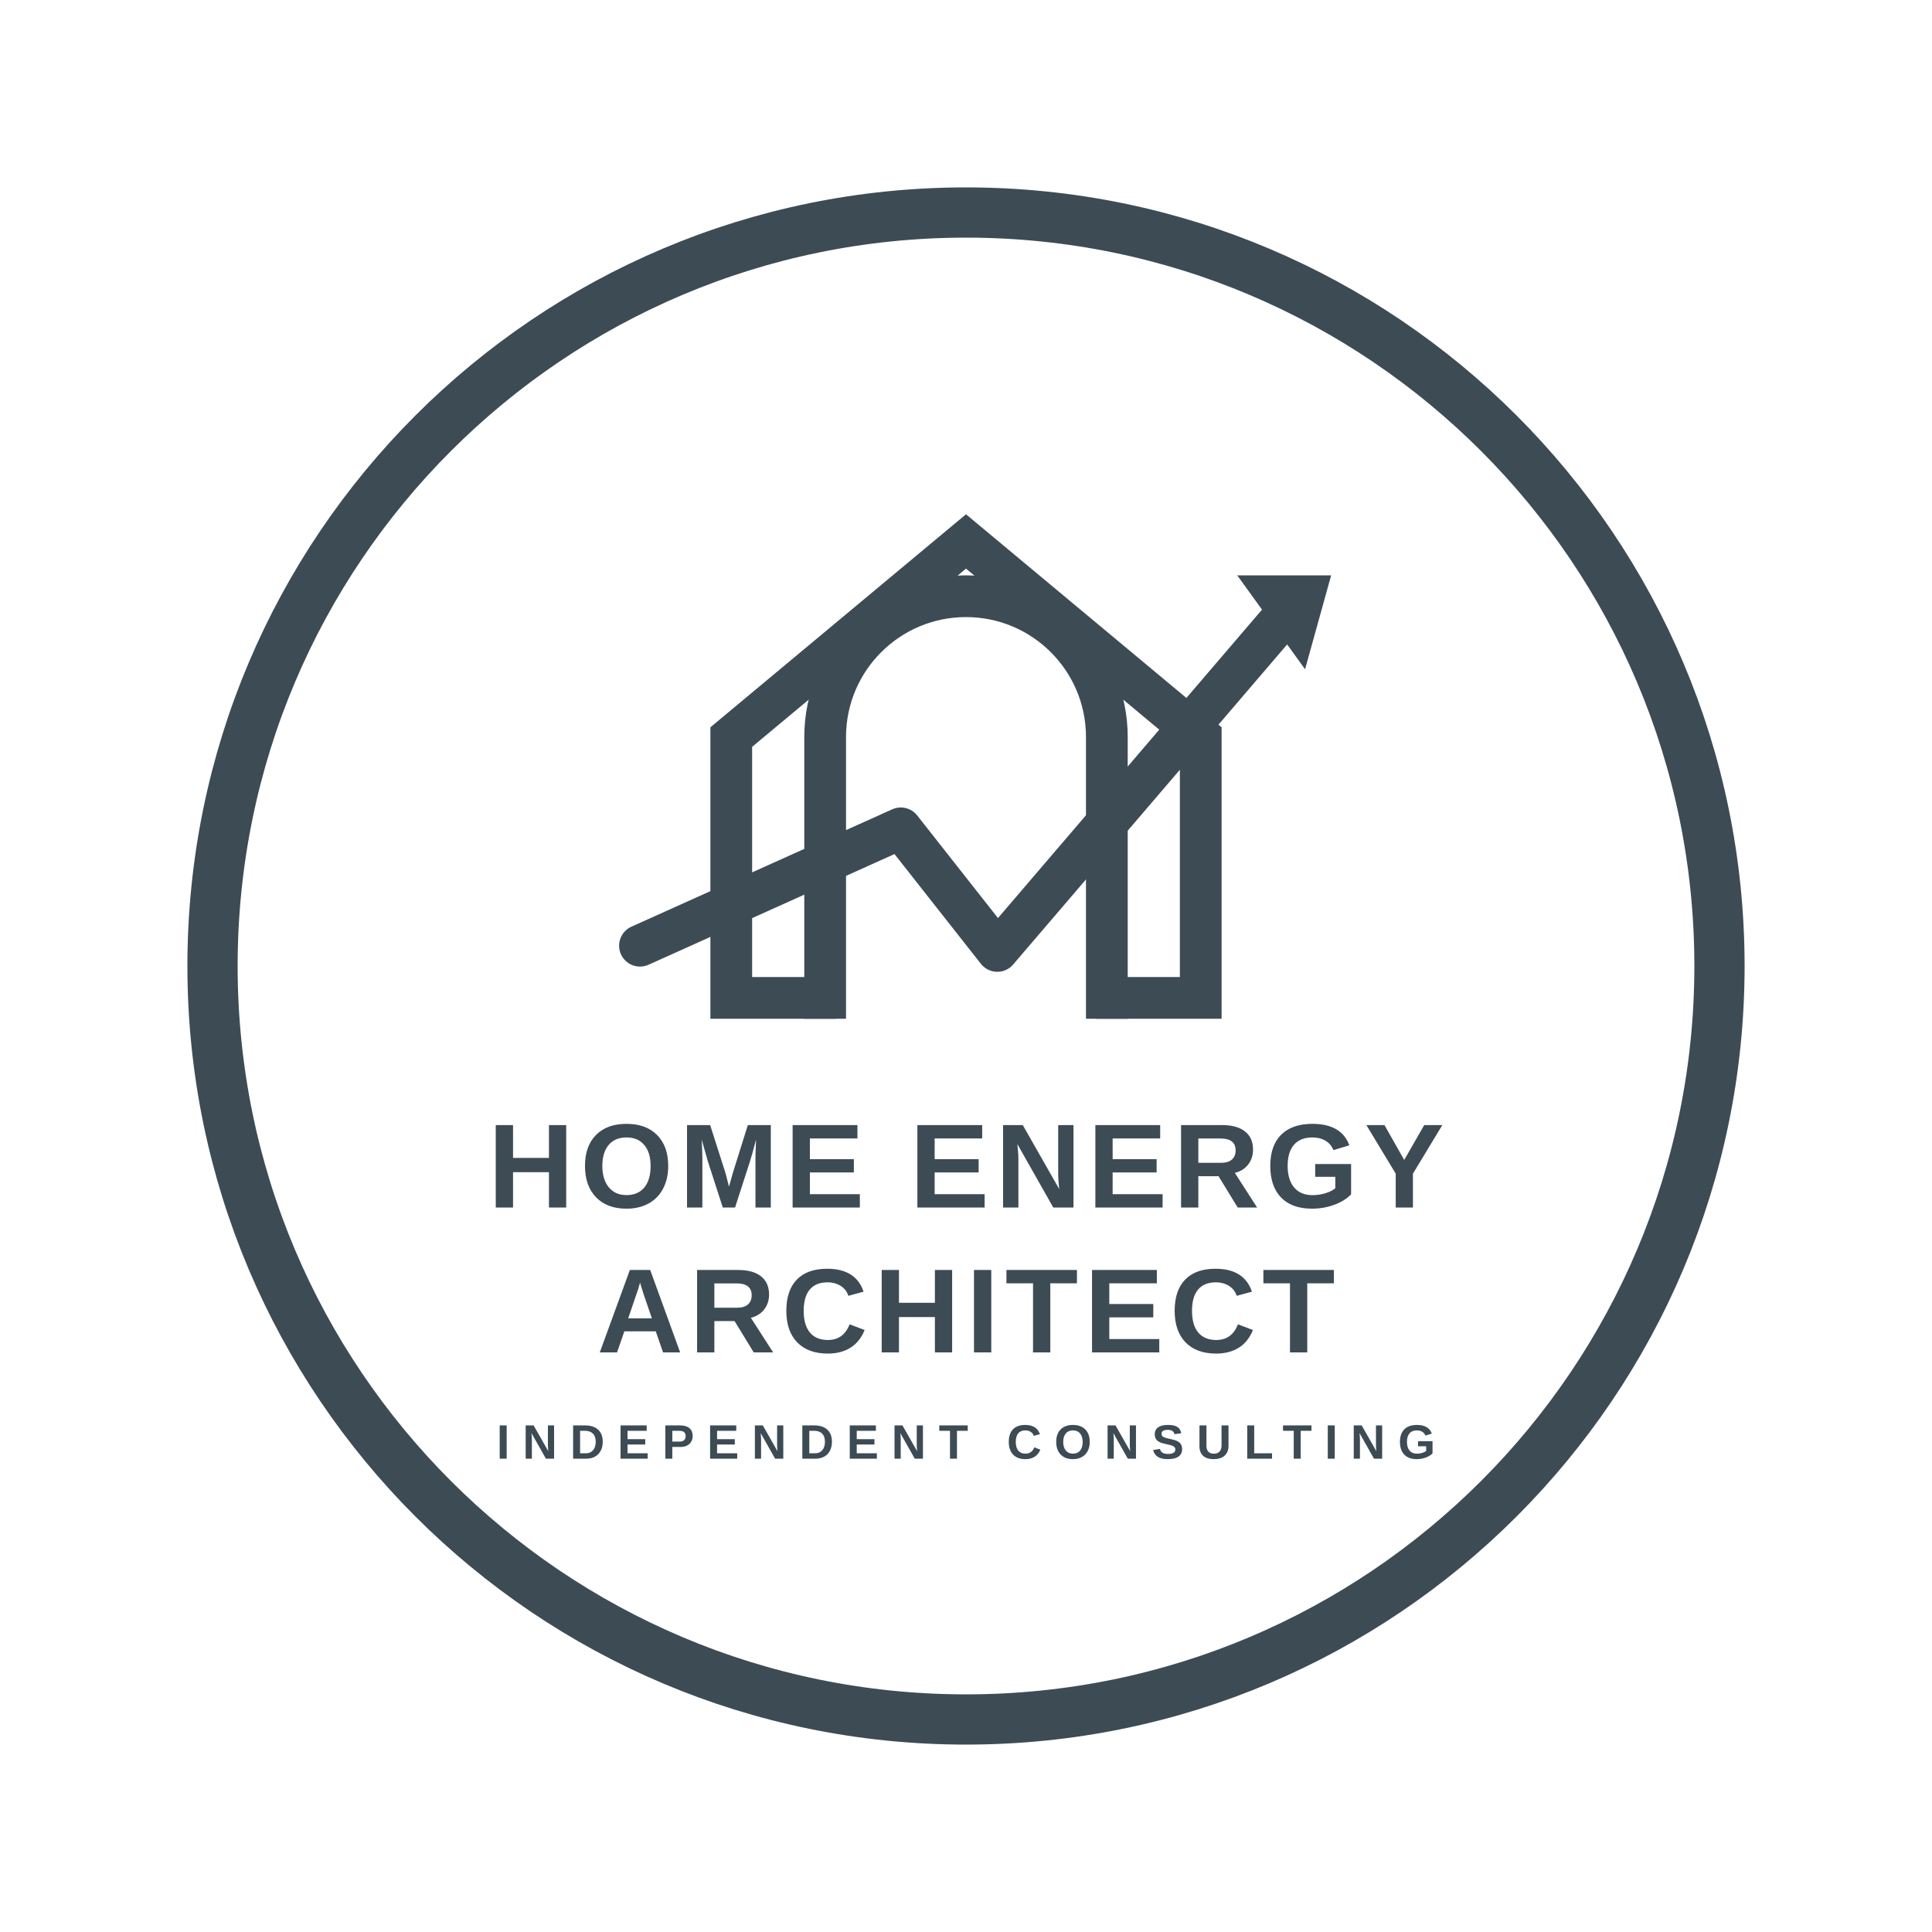
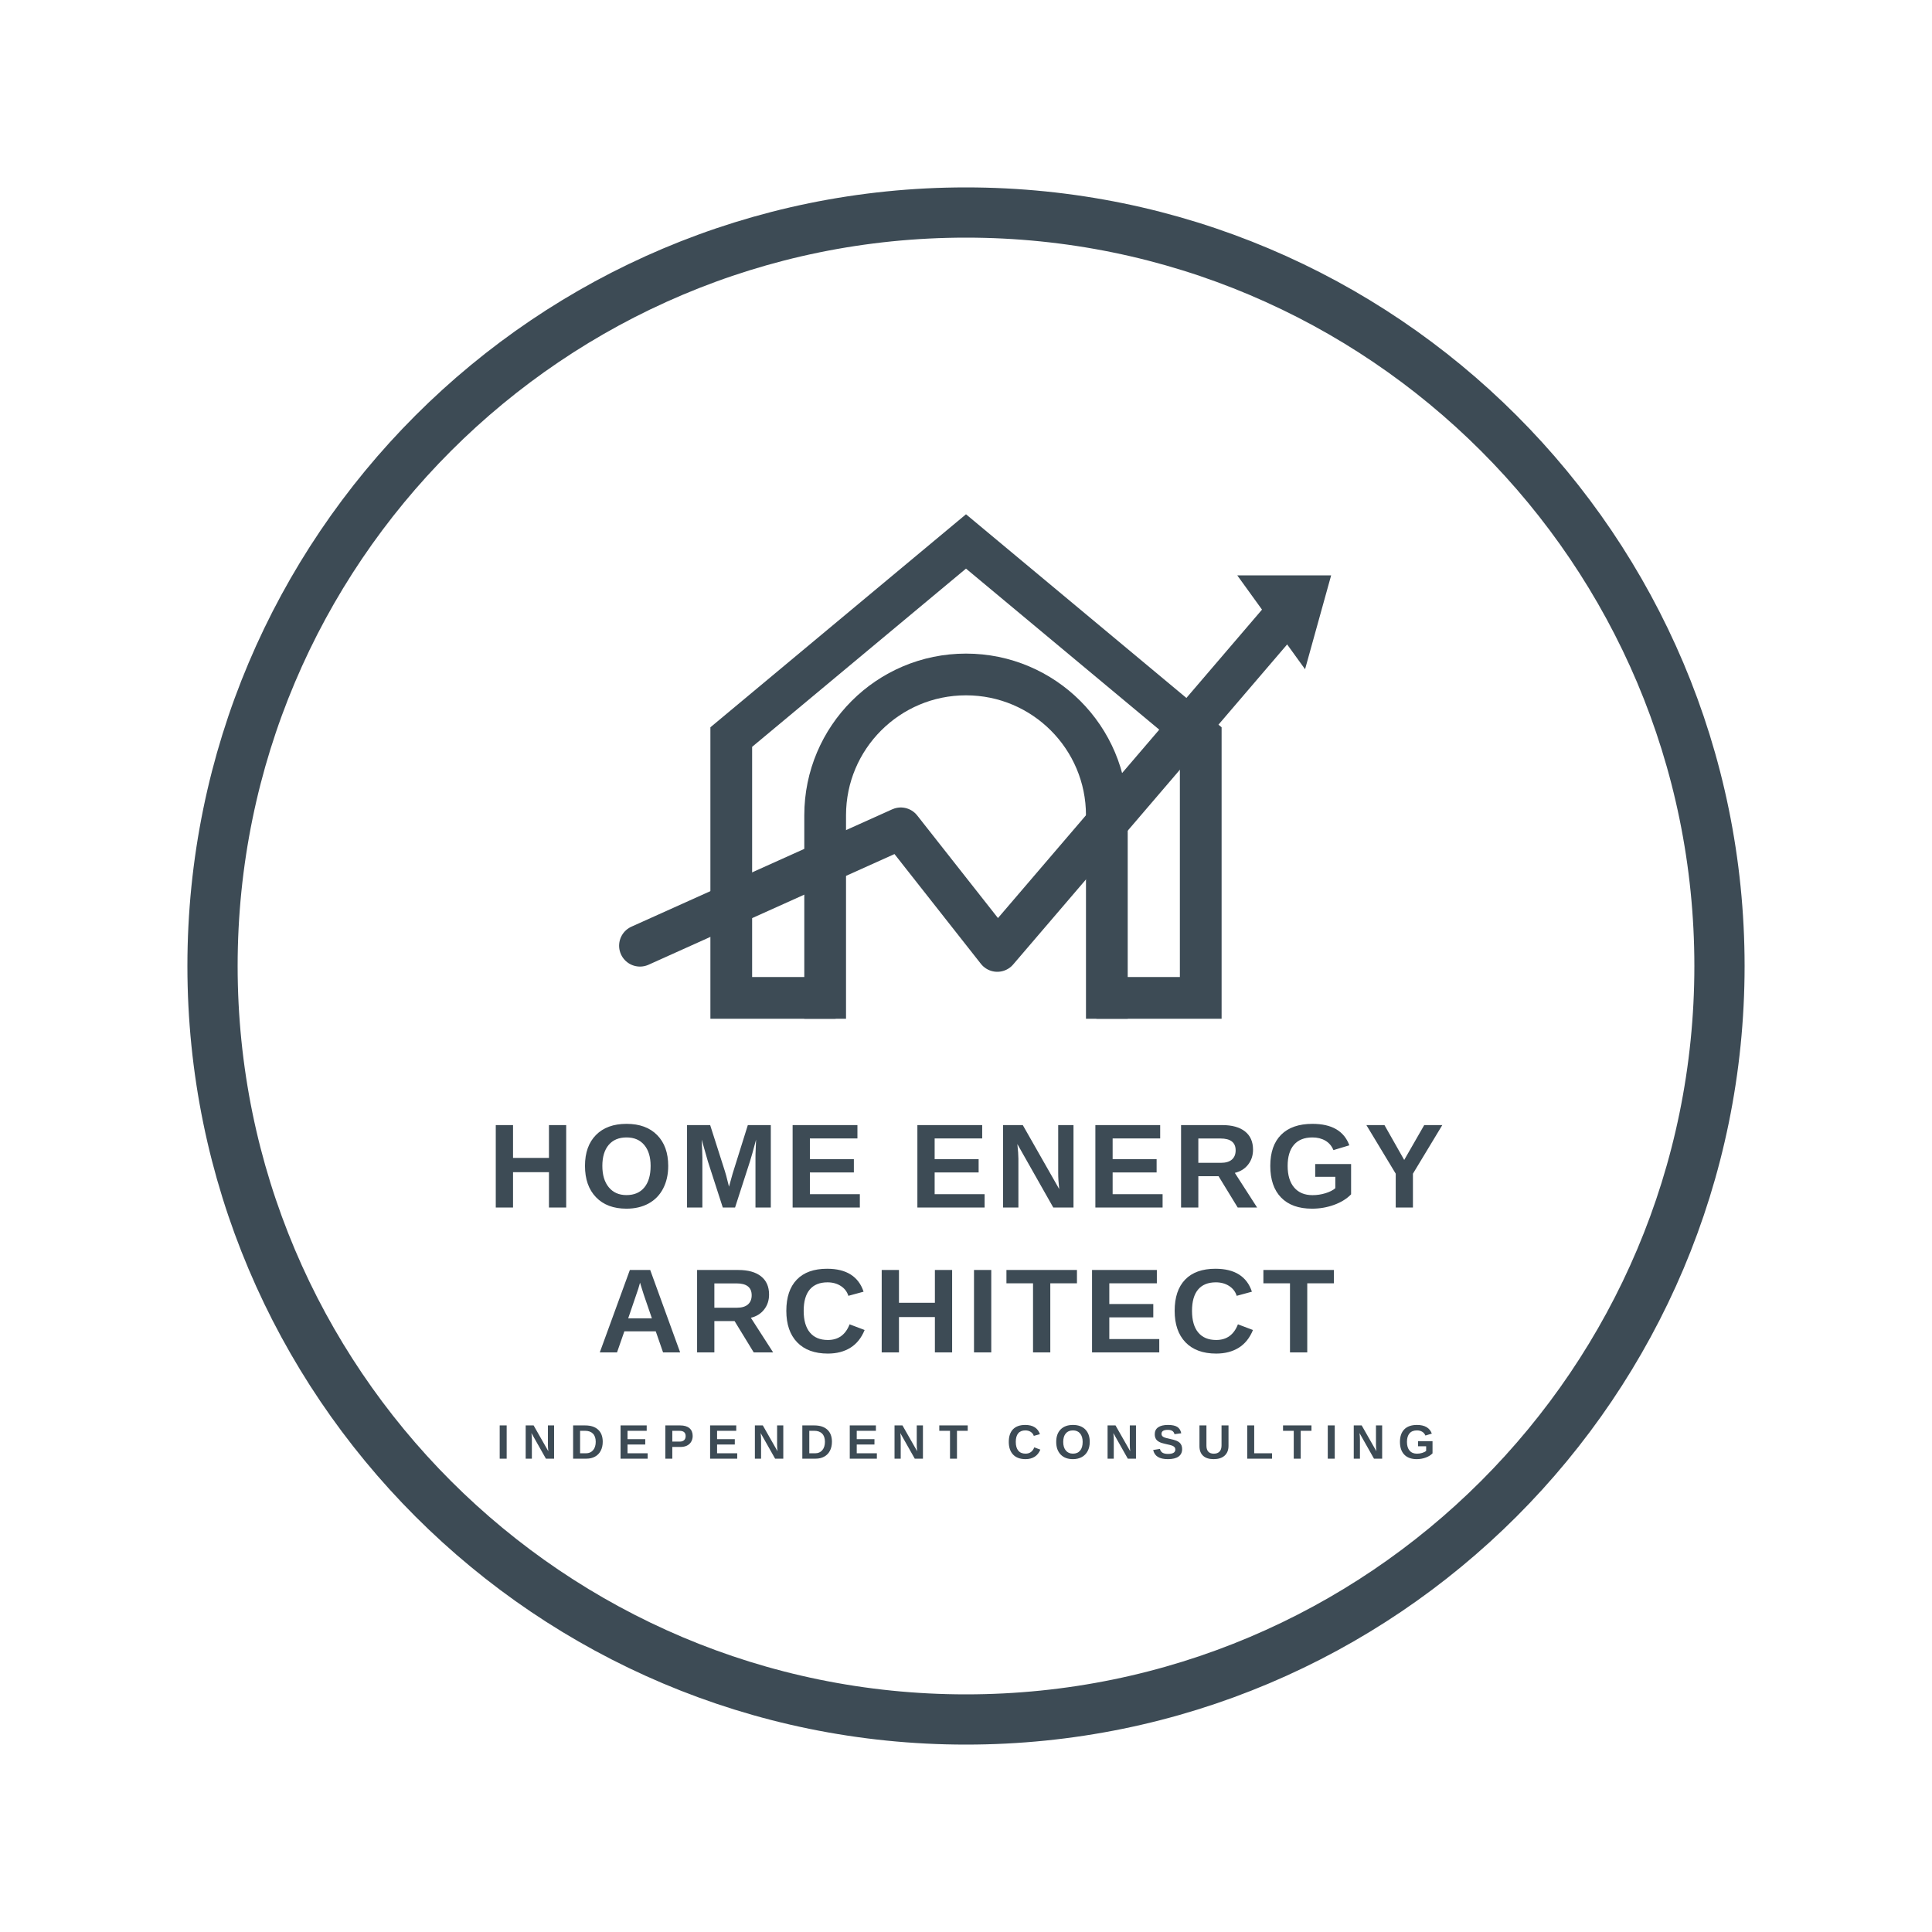
<svg xmlns="http://www.w3.org/2000/svg" viewBox="0 0 1000 1000" width="100%" height="100%">
  <rect width="1000" height="1000" fill="#FFFFFF" />
  <circle cx="500" cy="500" r="390" fill="none" stroke="#3D4B55" stroke-width="26" />
  <g transform="translate(500, 395) scale(1.35)">
    <path d="M -90,90 L -90,-10 L 0,-85 L 90,-10 L 90,90 L 58,90 M -58,90 L -90,90" fill="none" stroke="#3D4B55" stroke-width="16" stroke-linecap="square" stroke-linejoin="miter" />
-     <path d="M -54,90 L -54,-10 A 54,54 0 0,1 54,-10 L 54,90" fill="none" stroke="#3D4B55" stroke-width="16" stroke-linecap="square" />
+     <path d="M -54,90 L -54,20 A 54,54 0 0,1 54,20 L 54,90" fill="none" stroke="#3D4B55" stroke-width="16" stroke-linecap="square" />
    <path d="M -125,70 L -25,25 L 12,72 L 125,-60" fill="none" stroke="#3D4B55" stroke-width="16" stroke-linecap="round" stroke-linejoin="round" />
    <path d="M 104,-72 L 140,-72 L 130,-36 Z" fill="#3D4B55" />
  </g>
  <g fill="#3D4B55" text-anchor="middle" font-family="'Montserrat', 'Helvetica Neue', Arial, sans-serif">
    <text x="500" y="625" font-weight="800" font-size="62" letter-spacing="3">HOME ENERGY</text>
    <text x="500" y="700" font-weight="800" font-size="62" letter-spacing="3">ARCHITECT</text>
    <text x="500" y="755" font-weight="600" font-size="25" letter-spacing="6.5">INDEPENDENT CONSULTING</text>
  </g>
</svg>
